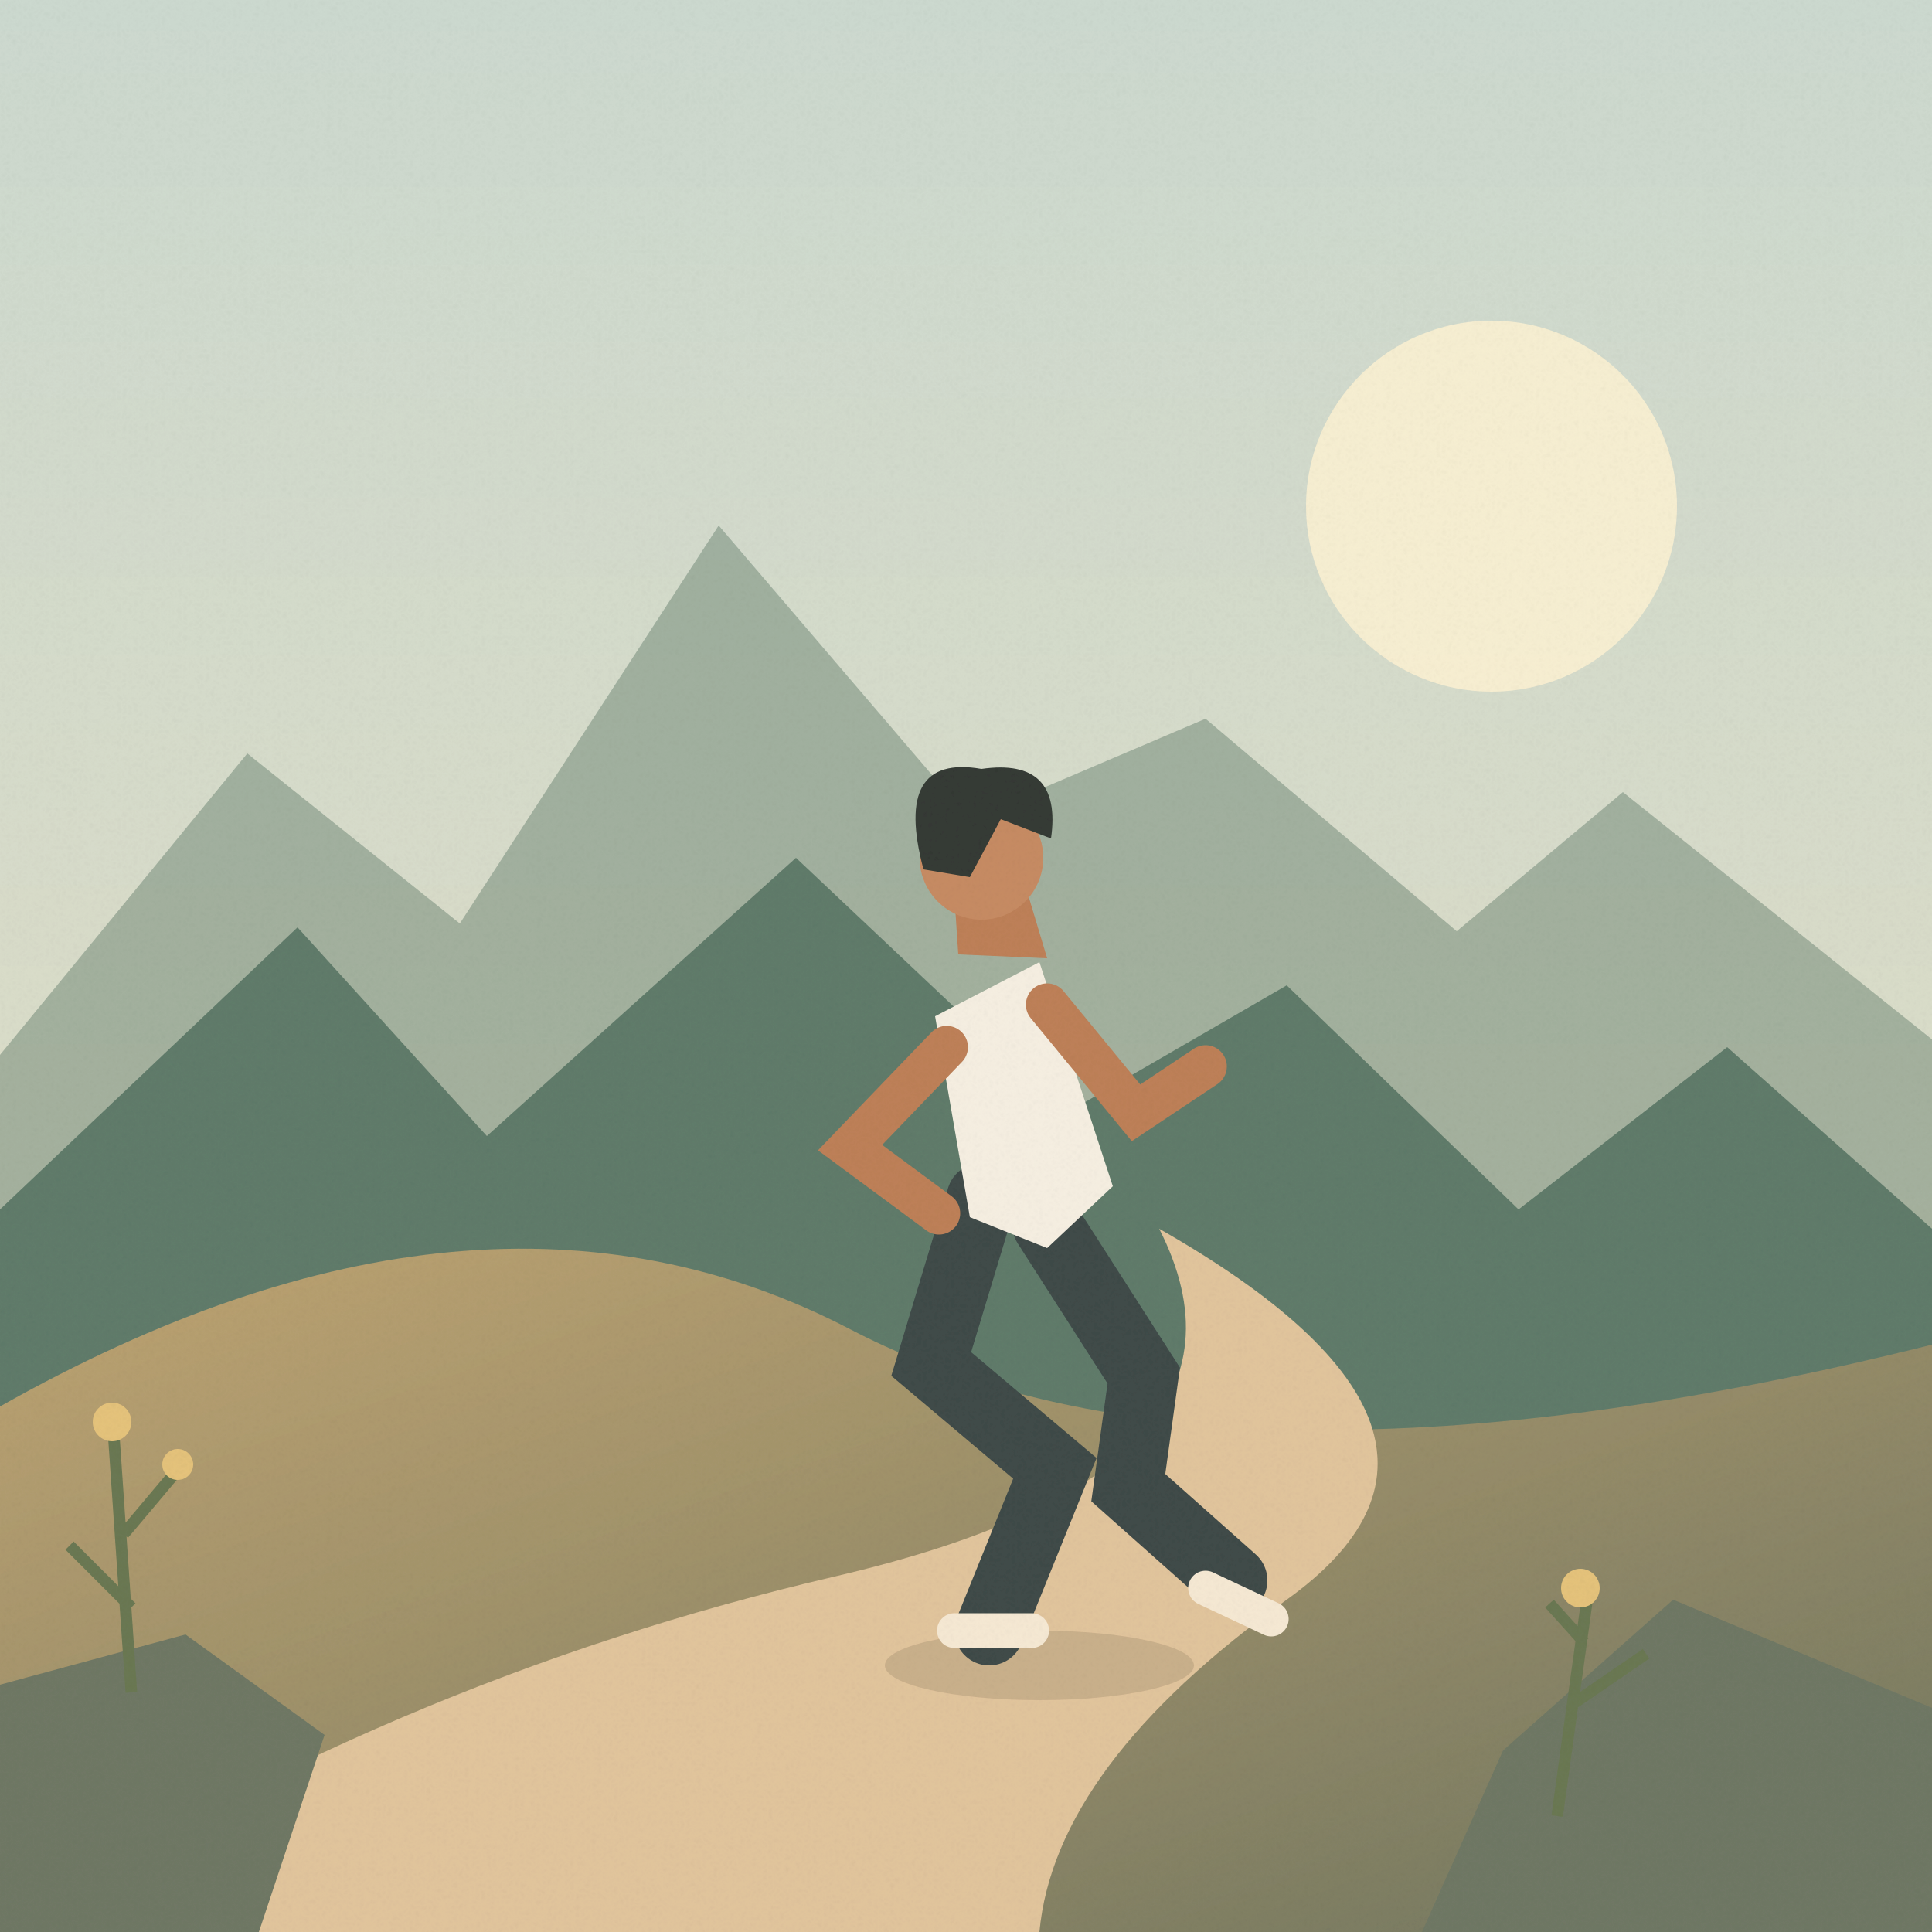
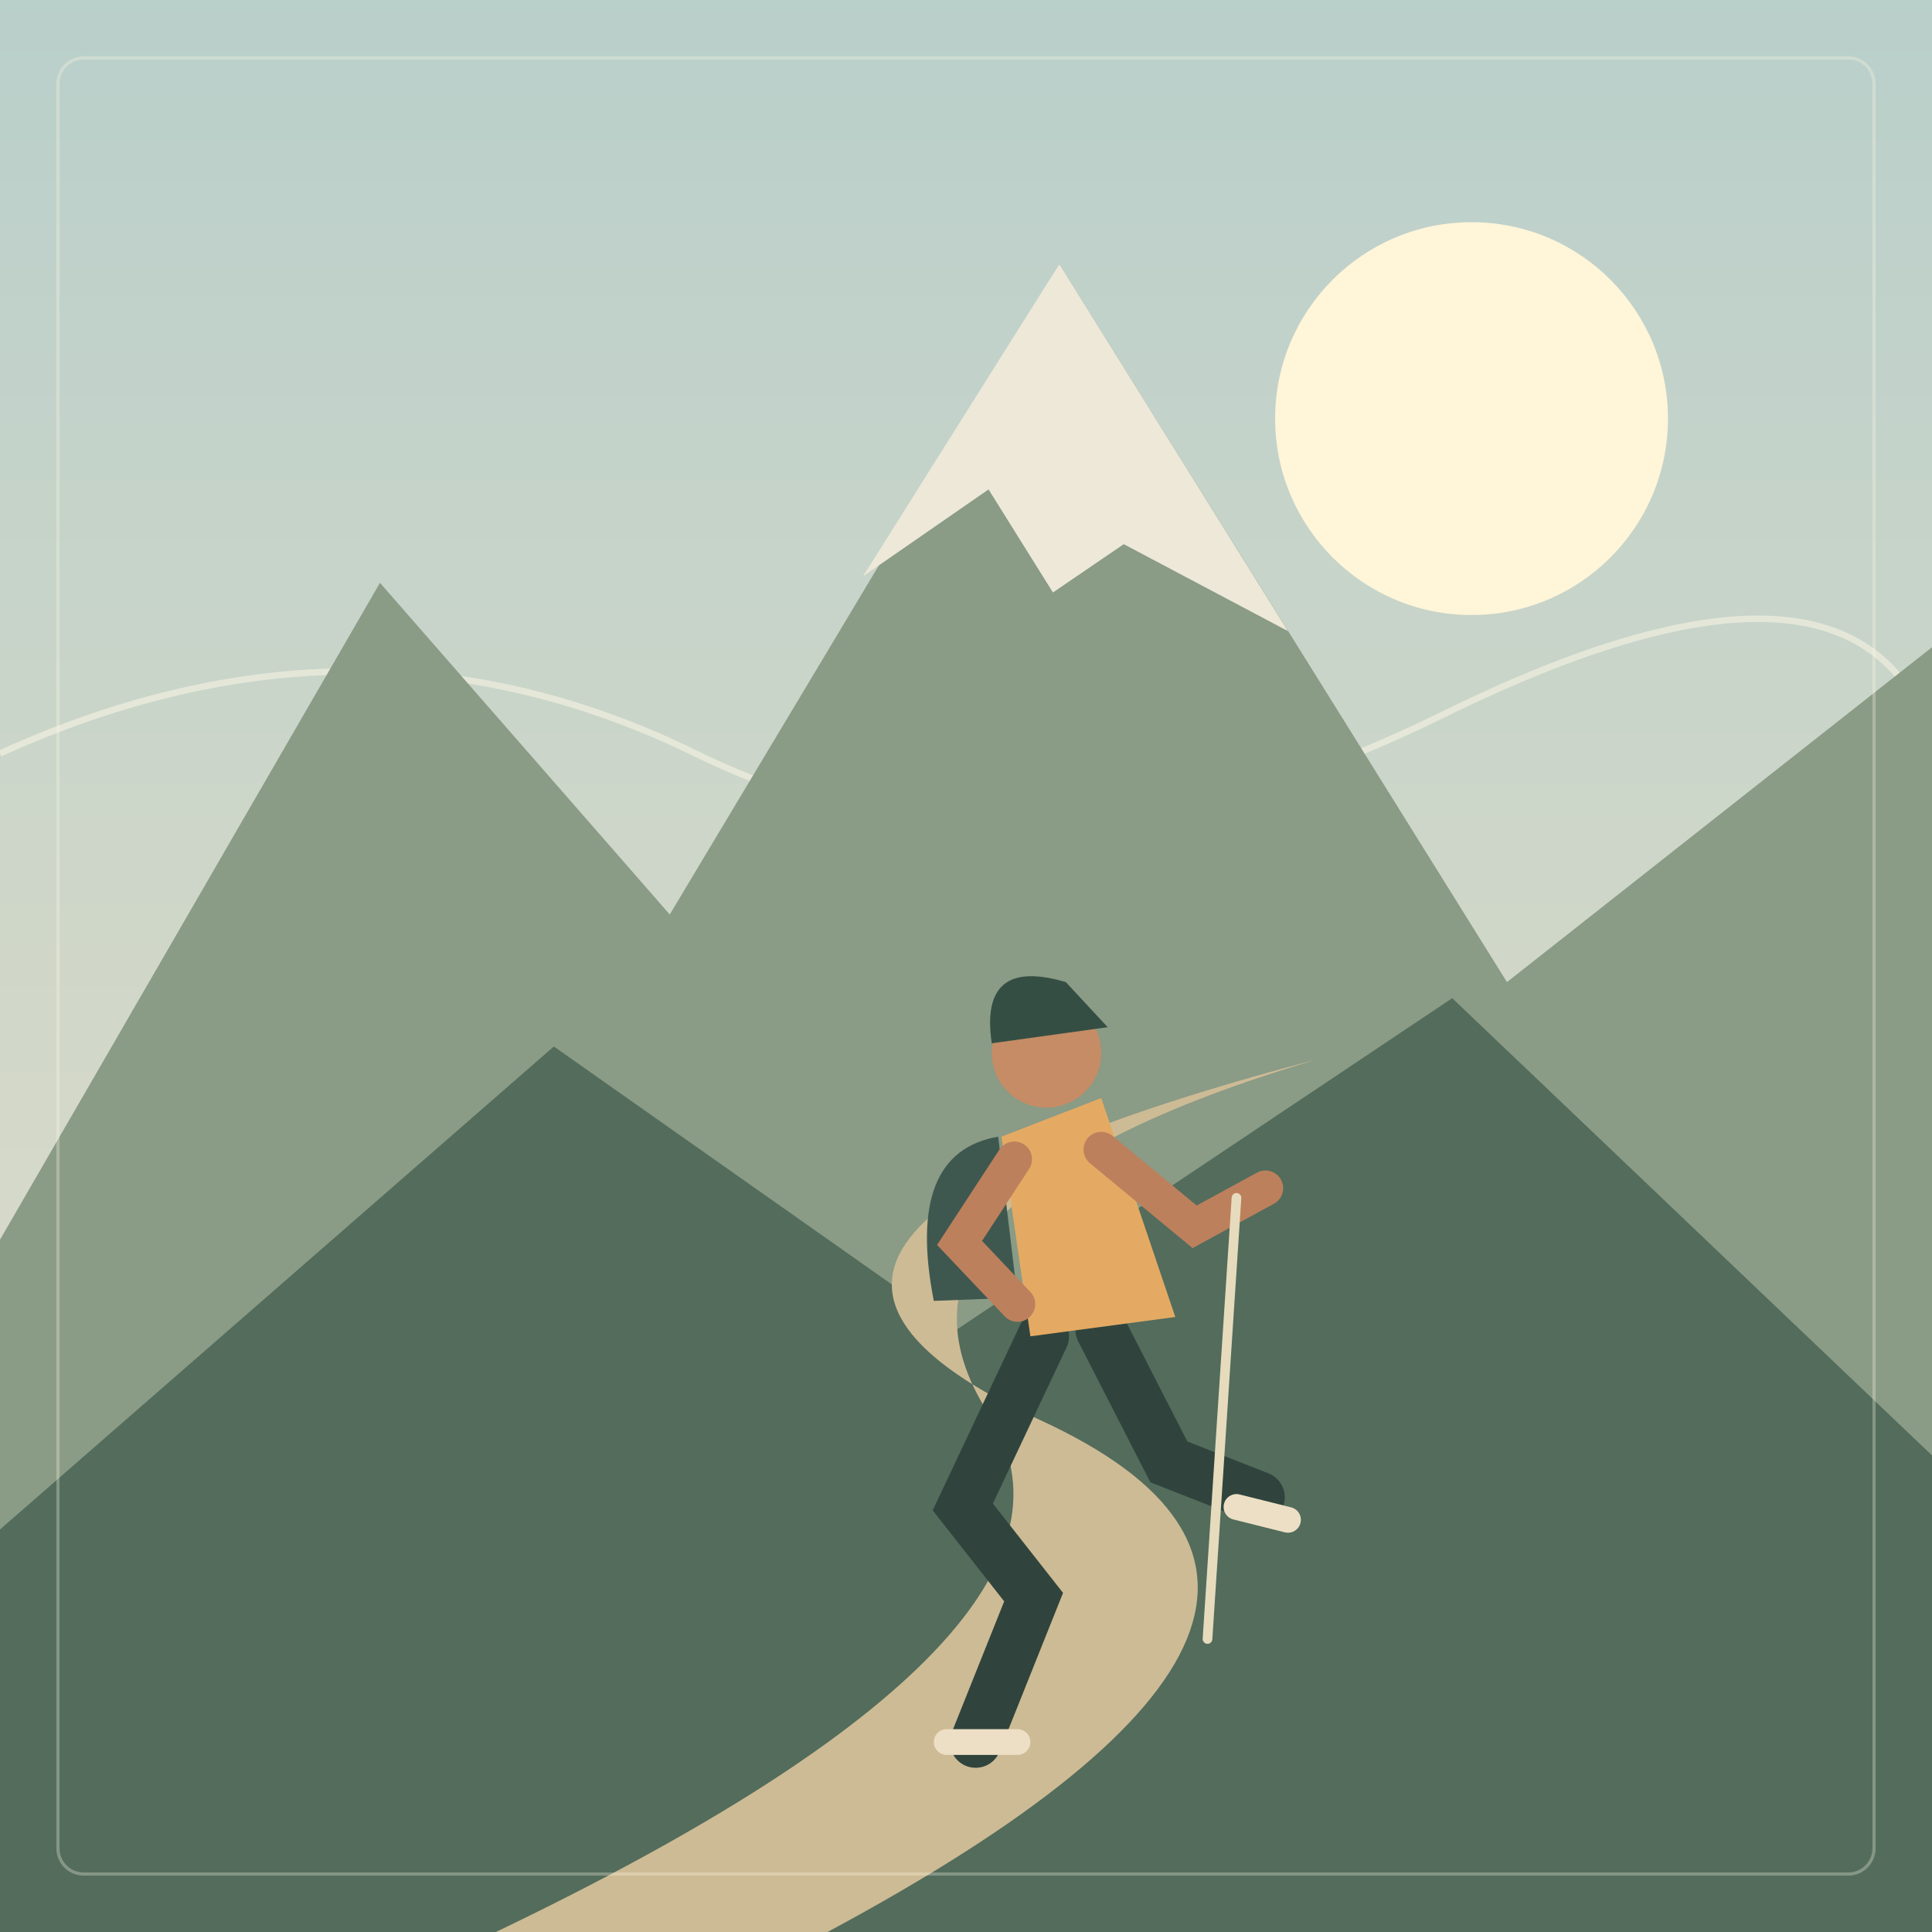
- <svg xmlns="http://www.w3.org/2000/svg" viewBox="0 0 500 500">
+ <svg xmlns="http://www.w3.org/2000/svg" viewBox="0 0 600 600">
  <defs>
-     <linearGradient id="sky" x2="0" y2="1">
-       <stop stop-color="#ccd9cf" />
-       <stop offset="1" stop-color="#e5dec3" />
+     <linearGradient id="sky" x1="0" y1="0" x2="0" y2="1">
+       <stop stop-color="#b9cfca" />
+       <stop offset="1" stop-color="#e7dfc8" />
    </linearGradient>
-     <linearGradient id="land" x2="1" y2="1">
-       <stop stop-color="#bfa472" />
-       <stop offset="1" stop-color="#727761" />
-     </linearGradient>
-     <filter id="grain">
-       <feTurbulence baseFrequency=".7" numOctaves="3" stitchTiles="stitch" />
-       <feColorMatrix type="saturate" values="0" />
-       <feComponentTransfer>
-         <feFuncA type="linear" slope=".09" />
-       </feComponentTransfer>
-       <feBlend in="SourceGraphic" mode="multiply" />
-     </filter>
  </defs>
-   <g filter="url(#grain)">
-     <path fill="url(#sky)" d="M0 0h500v500H0z" />
-     <circle cx="386" cy="131" r="48" fill="#fff2d2" opacity=".8" />
-     <path d="M0 273L64 195l55 44 67-103 65 76 61-26 65 55 43-36 80 64v231H0z" fill="#617c6b" opacity=".45" />
-     <path d="M0 313l77-73 49 54 80-72 70 66 57-33 60 58 54-42 53 47v182H0z" fill="#617c6b" />
-     <path d="M0 364q124-70 220-20t280 4v152H0z" fill="url(#land)" />
-     <path d="M0 500q100-65 216-92t84-90q93 53 33 96t-64 86" fill="#e1c49c" />
-     <path d="M0 436l48-13 36 26-17 51H0zm389 17 44-39 67 28v58H368z" fill="#6f7865" />
-     <ellipse cx="269" cy="431" rx="40" ry="9" fill="#463b29" opacity=".15" />
-     <path d="M254 310l-13 43 32 27-17 42m15-105 25 39-4 29 27 24" fill="none" stroke="#3f4b4a" stroke-width="18" stroke-linecap="round" />
-     <path d="M251 315l-9-52 27-14 19 58-17 16z" fill="#f5eee1" />
-     <path d="M245 271l-25 26 23 17m28-54 23 28 18-12" fill="none" stroke="#bd8058" stroke-width="11" stroke-linecap="round" />
-     <path d="M248 247l-1-15 18-4 6 20" fill="#bd8058" />
-     <circle cx="254" cy="222" r="16" fill="#c68b63" />
-     <path d="M239 225q-8-30 15-26 21-3 18 18l-13-5-8 15z" fill="#343b35" />
-     <path d="M247 422l20 0m45-11 17 8" stroke="#f5e8d3" stroke-width="9" stroke-linecap="round" />
-     <g stroke="#6b7853" stroke-width="3" fill="none">
-       <path d="M34 438l-5-73m5 51-16-16m14-3 16-19M403 470l8-58m-4 29 19-13m-16-3-9-10" />
-     </g>
-     <g fill="#e4c27b">
-       <circle cx="29" cy="368" r="5" />
-       <circle cx="46" cy="379" r="4" />
-       <circle cx="409" cy="411" r="5" />
-     </g>
+   <path fill="url(#sky)" d="M0 0h600v600H0z" />
+   <circle cx="457" cy="130" r="61" fill="#fff5d9" />
+   <path d="M0 234q112-51 216 0t232-12 152 7" fill="none" stroke="#fff9e7" stroke-width="2" opacity=".5" />
+   <path d="M0 385L118 181 208 284 329 82 468 305 600 201V600H0" fill="#8a9b86" />
+   <path d="M268 179l61-97 71 114-51-27-22 15-20-32z" fill="#ede8d8" />
+   <path d="M0 475l172-150 125 88 154-103 149 142v148H0" fill="#536c5c" />
+   <path d="M257 600q190-102 66-159t86-112q-145 43-102 110t-153 161" fill="#cdbb95" />
+   <g stroke-linecap="round">
+     <path d="M324 415l-25 53 22 28-18 45m39-128 21 41 28 11" fill="none" stroke="#30443d" stroke-width="16" />
+     <path d="M320 415l-9-62 31-12 23 68" fill="#e4aa63" />
+     <path d="M310 353q-29 5-20 51l26-1" fill="#3e5850" />
+     <path d="M342 357l29 24 22-12m-78-9-17 26 18 19" fill="none" stroke="#bd805c" stroke-width="11" />
+     <path d="M384 372l-9 137" stroke="#e6dbbd" stroke-width="3" />
+     <circle cx="325" cy="327" r="17" fill="#c58c65" />
+     <path d="M308 324q-4-27 23-19l13 14" fill="#354e43" />
+     <path d="M294 541h22m68-73 16 4" stroke="#eddfc5" stroke-width="8" />
  </g>
+   <rect x="18" y="18" width="564" height="564" rx="8" fill="none" stroke="#fff7e3" opacity=".3" />
</svg>
